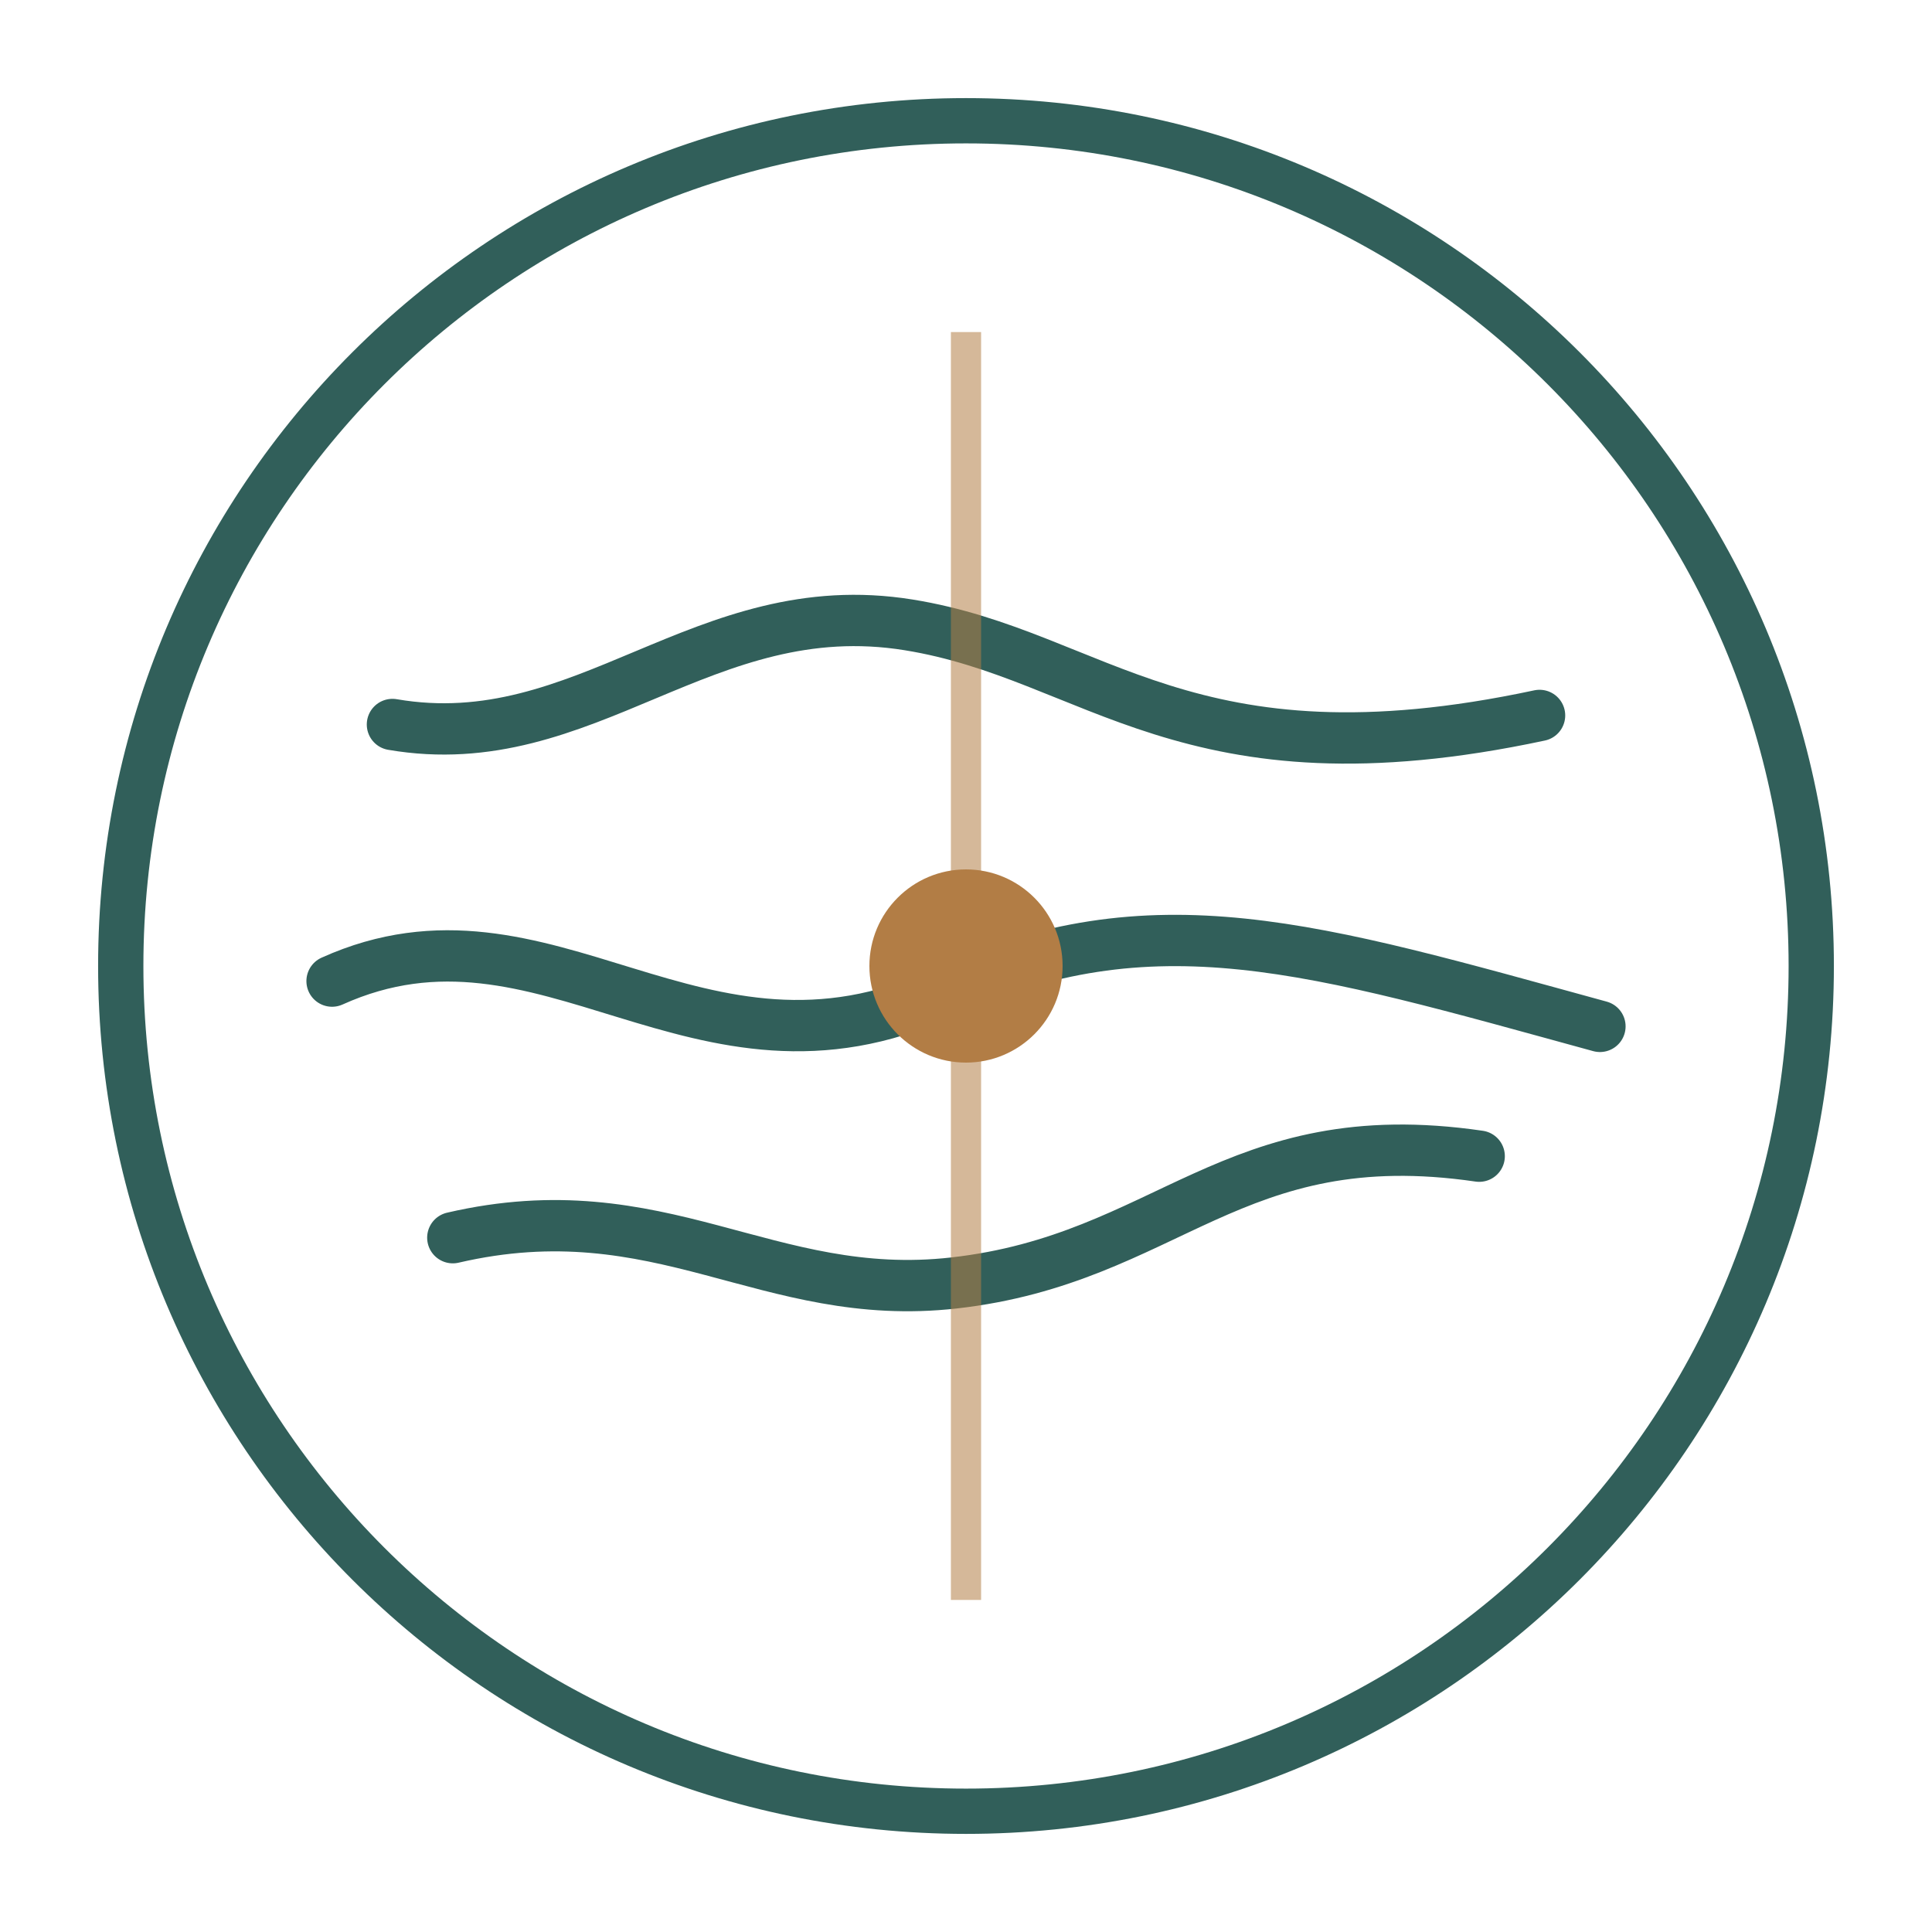
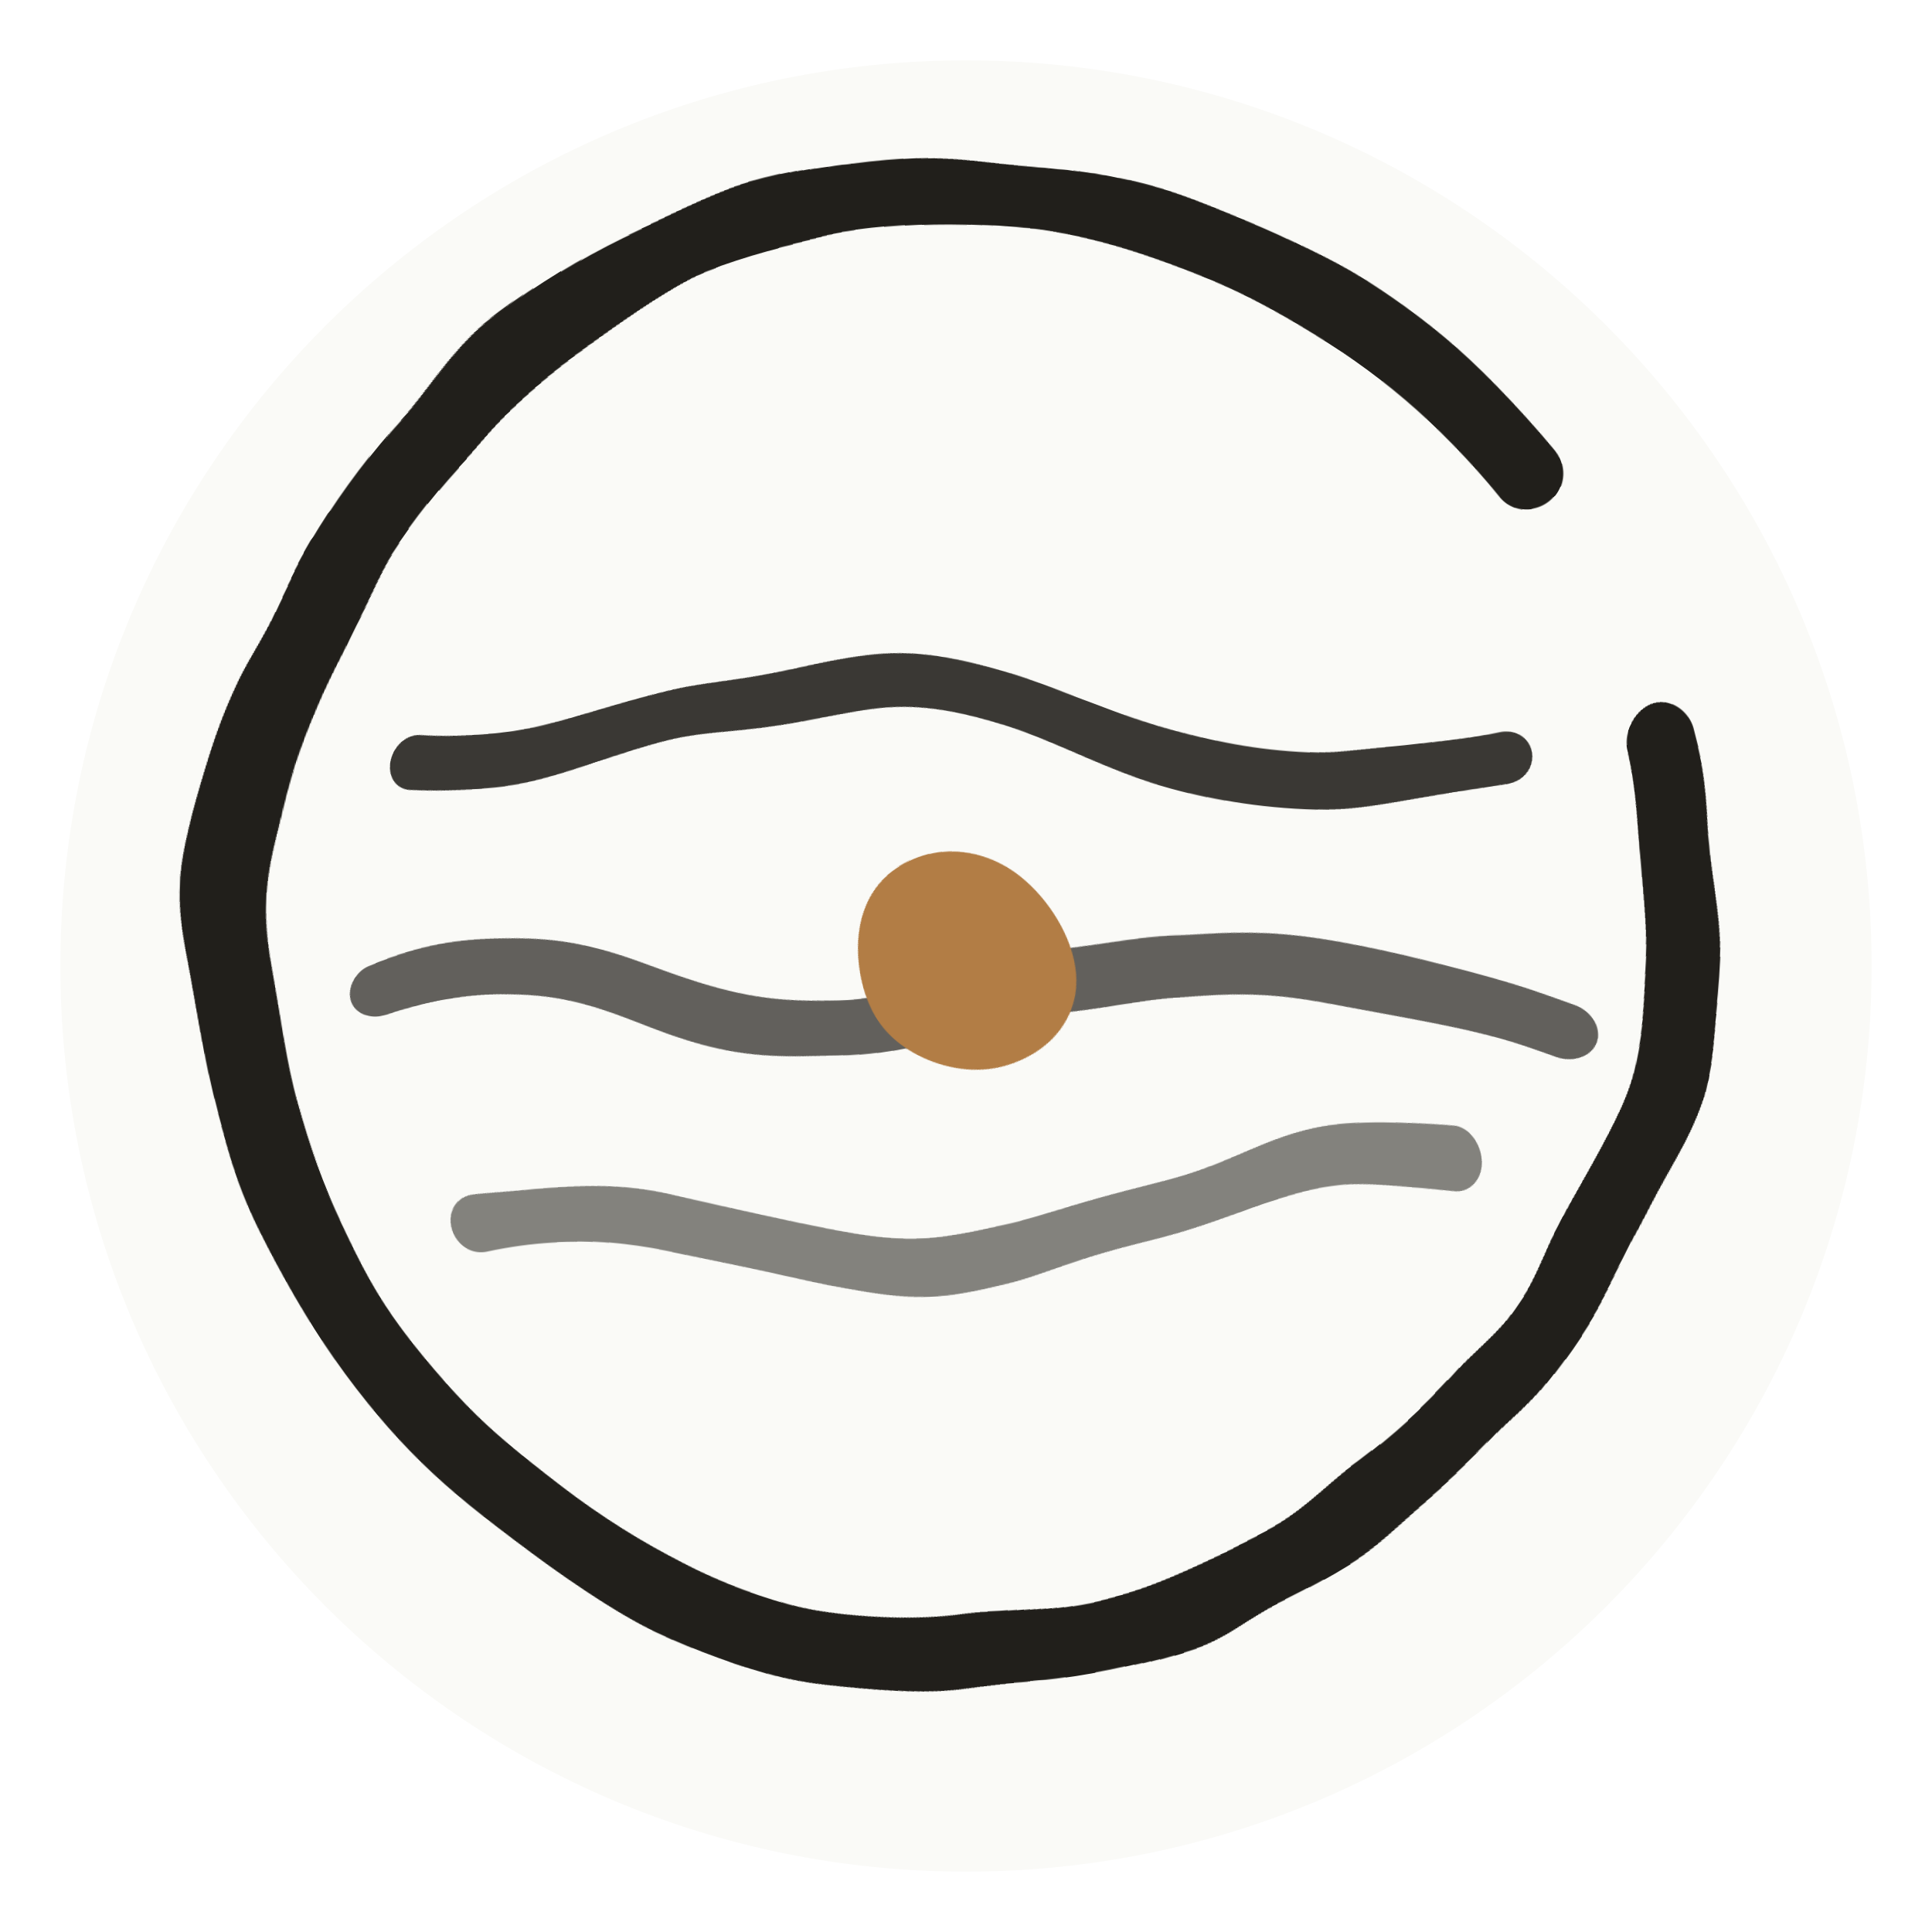
<svg xmlns="http://www.w3.org/2000/svg" viewBox="0 0 64 64" fill="none">
-   <circle cx="32" cy="32" r="28" stroke="#315F5A" stroke-width="1.5" />
-   <path d="M13 24c6.4 1.1 10.3-4.4 17.1-3.3 6.2 1 9.2 5.5 20.9 3" stroke="#315F5A" stroke-width="1.7" stroke-linecap="round" />
-   <path d="M11 32.5c7.1-3.2 12.1 4.1 20.2.4 7-3.2 12.3-1.5 21.8 1.1" stroke="#315F5A" stroke-width="1.7" stroke-linecap="round" />
-   <path d="M15 41c6.9-1.6 10.4 2.2 16.6 1.5 7.1-.8 9.2-5.4 17.4-4.2" stroke="#315F5A" stroke-width="1.7" stroke-linecap="round" />
-   <path d="M32 11v42" stroke="#B27D45" stroke-width="1" stroke-opacity=".55" />
-   <circle cx="32" cy="32" r="3.2" fill="#B27D45" />
+   <defs>
+     <filter id="tbrush" x="-20%" y="-20%" width="140%" height="140%">
+       <feTurbulence type="fractalNoise" baseFrequency="0.055" numOctaves="3" seed="7" result="n" />
+       <feDisplacementMap in="SourceGraphic" in2="n" scale="2.6" />
+     </filter>
+     <filter id="tbrushSoft" x="-20%" y="-20%" width="140%" height="140%">
+       <feTurbulence type="fractalNoise" baseFrequency="0.09" numOctaves="2" seed="11" result="n" />
+       <feDisplacementMap in="SourceGraphic" in2="n" scale="1.8" />
+     </filter>
+   </defs>
+   <circle cx="32" cy="32" r="30" fill="#FAFAF7" />
+   <path d="M50.5 15.6 A24 24 0 1 0 55 24.5" stroke="#211F1B" stroke-width="2.4" stroke-linecap="round" filter="url(#tbrush)" />
+   <g stroke="#211F1B" stroke-linecap="round" filter="url(#tbrushSoft)">
+     <path d="M14 25.5c6.2 1 10-3.9 16.6-2.9 5.9.9 8.9 4.9 19.4 2.7" stroke-width="1.9" stroke-opacity=".88" />
+     <path d="M12.5 32.8c6.8-2.8 11.7 3.6 19.5.5 6.7-2.8 11.8-1.3 20 1" stroke-width="1.9" stroke-opacity=".7" />
+     <path d="M16 40.6c6.5-1.4 9.9 2 15.8 1.3 6.7-.7 8.7-4.8 16.2-3.7" stroke-width="1.9" stroke-opacity=".55" />
+   </g>
+   <circle cx="32" cy="32" r="3.4" fill="#B27D45" filter="url(#tbrushSoft)" />
</svg>
